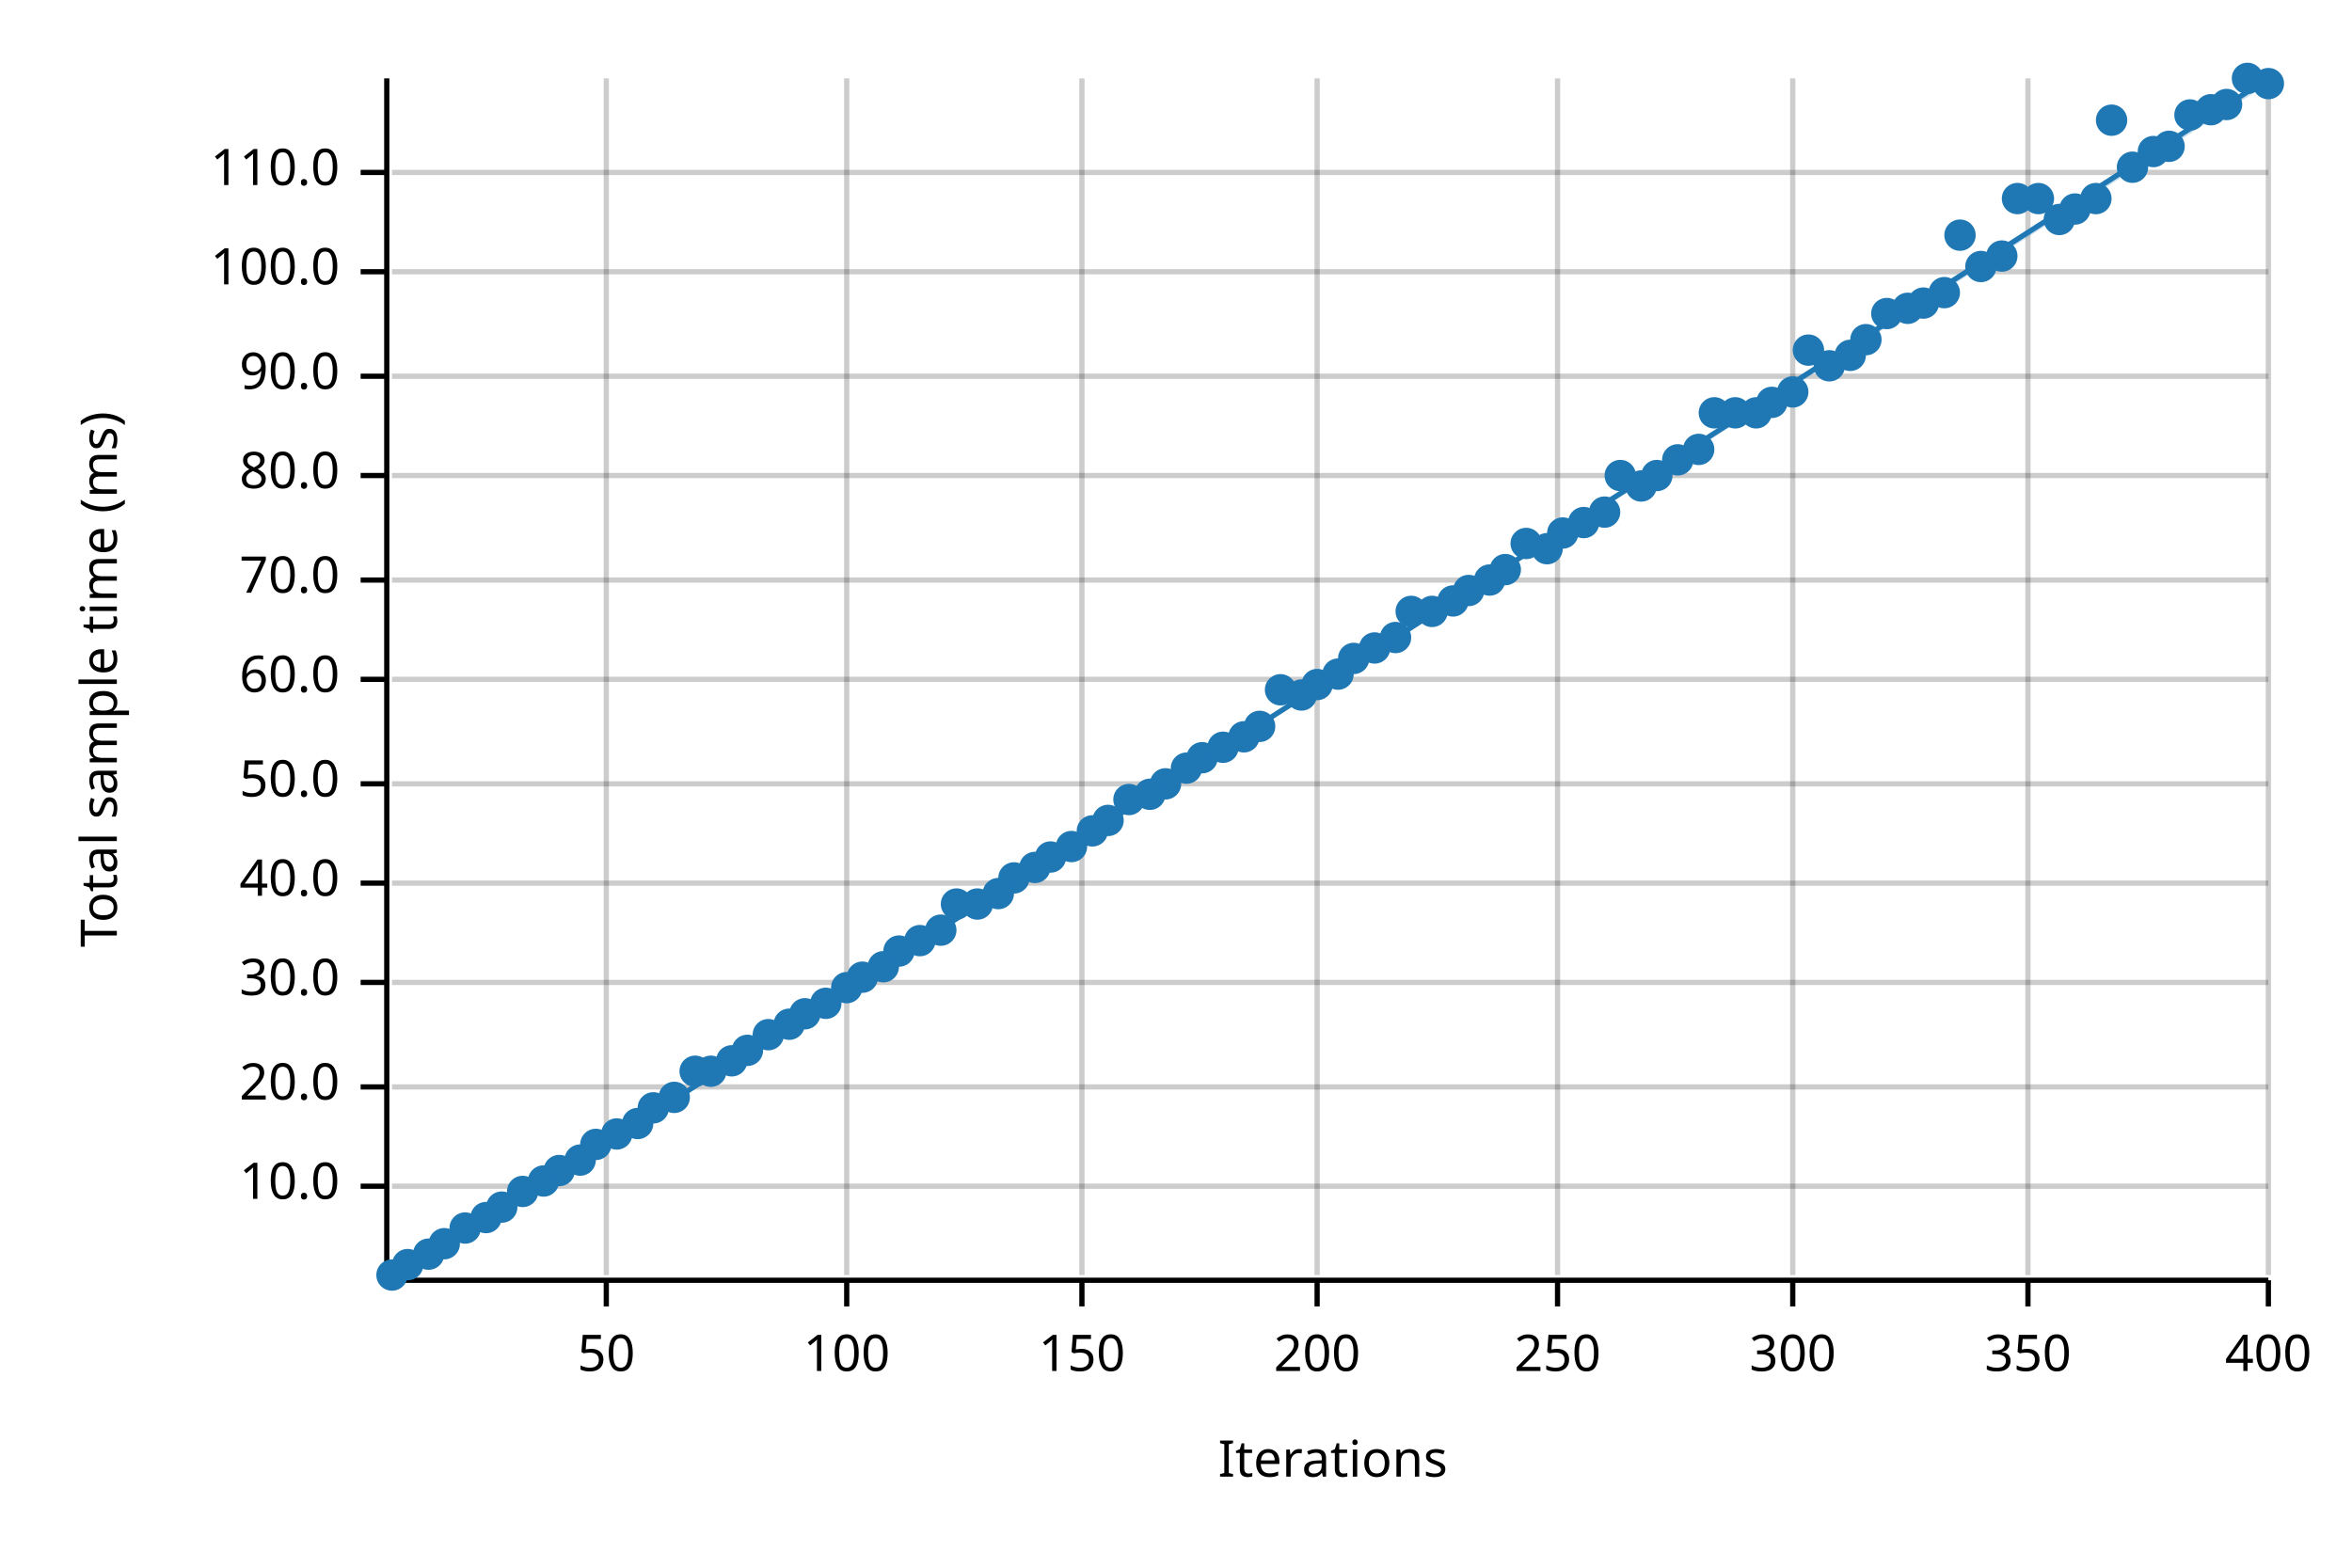
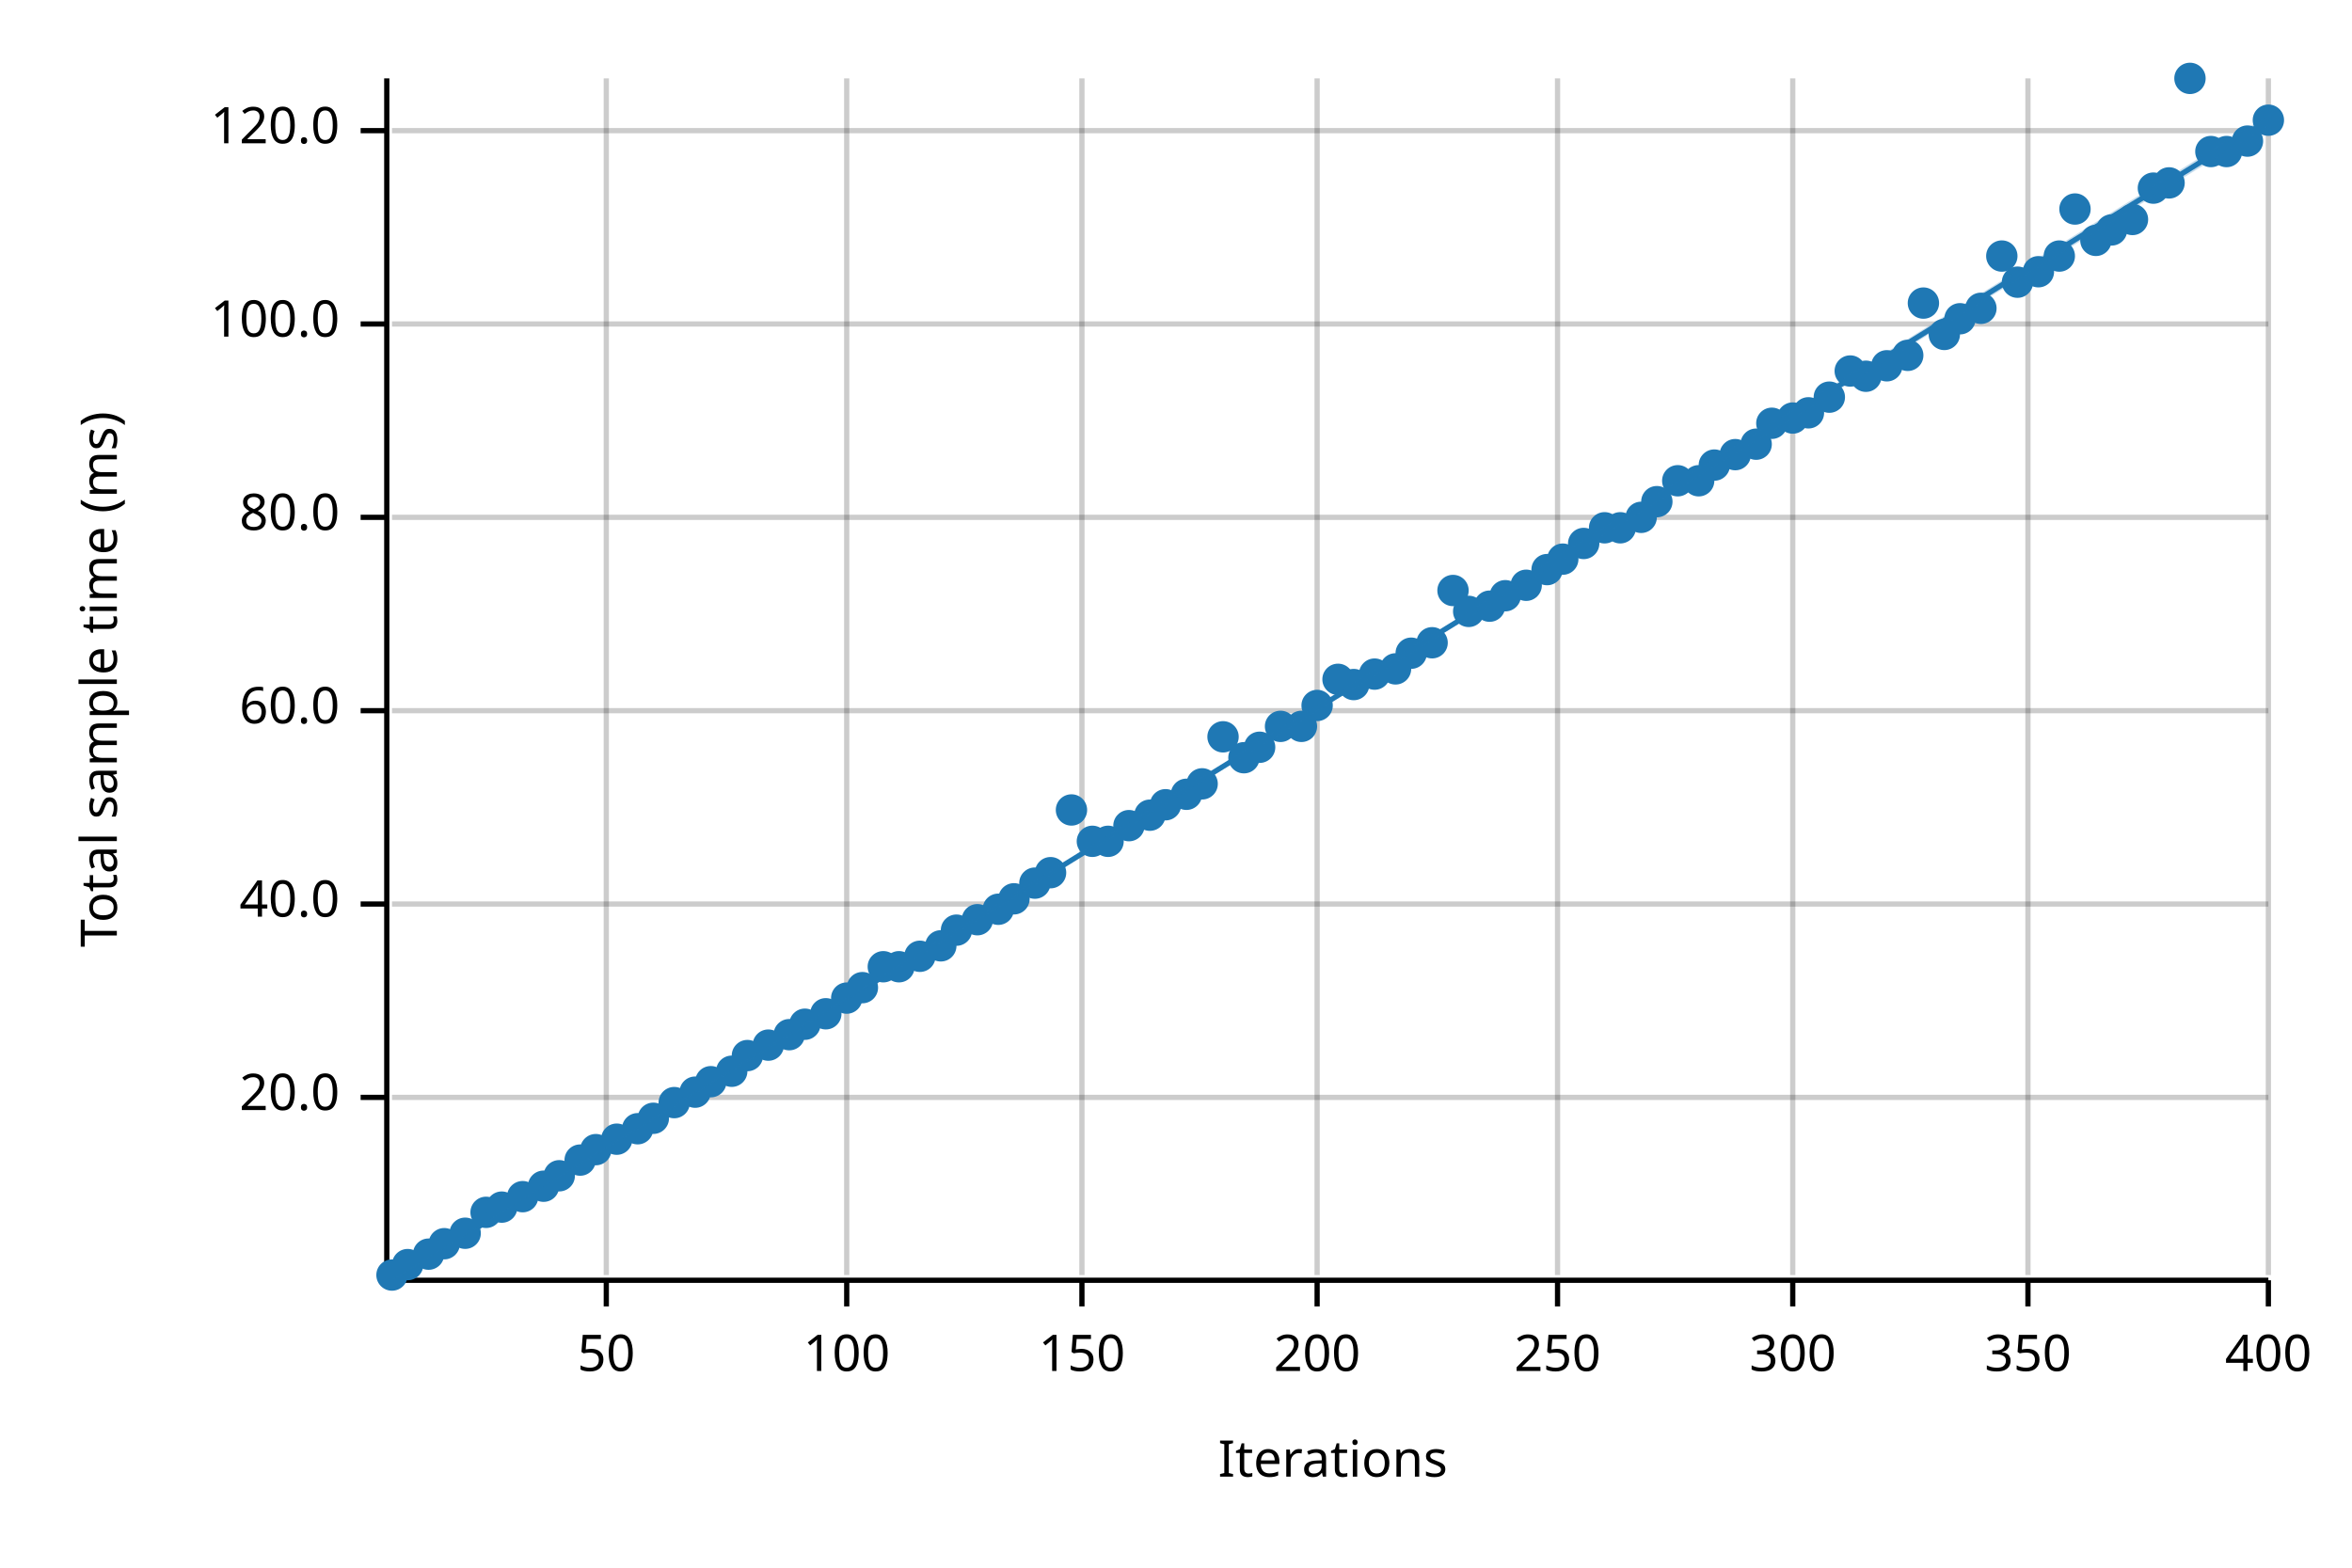
<svg xmlns="http://www.w3.org/2000/svg" width="450" height="300" viewBox="0 0 450 300">
  <text x="15" y="130" dy="0.76em" text-anchor="middle" font-family="sans-serif" font-size="9.677" opacity="1" fill="#000000" transform="rotate(270, 15, 130)">
Total sample time (ms)
</text>
  <text x="255" y="285" dy="-0.5ex" text-anchor="middle" font-family="sans-serif" font-size="9.677" opacity="1" fill="#000000">
Iterations
</text>
  <line opacity="0.2" stroke="#000000" stroke-width="1" x1="116" y1="244" x2="116" y2="15" />
  <line opacity="0.2" stroke="#000000" stroke-width="1" x1="162" y1="244" x2="162" y2="15" />
  <line opacity="0.2" stroke="#000000" stroke-width="1" x1="207" y1="244" x2="207" y2="15" />
  <line opacity="0.2" stroke="#000000" stroke-width="1" x1="252" y1="244" x2="252" y2="15" />
  <line opacity="0.2" stroke="#000000" stroke-width="1" x1="298" y1="244" x2="298" y2="15" />
  <line opacity="0.2" stroke="#000000" stroke-width="1" x1="343" y1="244" x2="343" y2="15" />
  <line opacity="0.2" stroke="#000000" stroke-width="1" x1="388" y1="244" x2="388" y2="15" />
  <line opacity="0.2" stroke="#000000" stroke-width="1" x1="434" y1="244" x2="434" y2="15" />
-   <line opacity="0.2" stroke="#000000" stroke-width="1" x1="75" y1="227" x2="434" y2="227" />
-   <line opacity="0.2" stroke="#000000" stroke-width="1" x1="75" y1="208" x2="434" y2="208" />
-   <line opacity="0.2" stroke="#000000" stroke-width="1" x1="75" y1="188" x2="434" y2="188" />
-   <line opacity="0.2" stroke="#000000" stroke-width="1" x1="75" y1="169" x2="434" y2="169" />
-   <line opacity="0.2" stroke="#000000" stroke-width="1" x1="75" y1="150" x2="434" y2="150" />
-   <line opacity="0.2" stroke="#000000" stroke-width="1" x1="75" y1="130" x2="434" y2="130" />
-   <line opacity="0.2" stroke="#000000" stroke-width="1" x1="75" y1="111" x2="434" y2="111" />
-   <line opacity="0.2" stroke="#000000" stroke-width="1" x1="75" y1="91" x2="434" y2="91" />
-   <line opacity="0.2" stroke="#000000" stroke-width="1" x1="75" y1="72" x2="434" y2="72" />
-   <line opacity="0.2" stroke="#000000" stroke-width="1" x1="75" y1="52" x2="434" y2="52" />
-   <line opacity="0.2" stroke="#000000" stroke-width="1" x1="75" y1="33" x2="434" y2="33" />
+   <line opacity="0.2" stroke="#000000" stroke-width="1" x1="75" y1="210" x2="434" y2="210" />
+   <line opacity="0.2" stroke="#000000" stroke-width="1" x1="75" y1="173" x2="434" y2="173" />
+   <line opacity="0.2" stroke="#000000" stroke-width="1" x1="75" y1="136" x2="434" y2="136" />
+   <line opacity="0.2" stroke="#000000" stroke-width="1" x1="75" y1="99" x2="434" y2="99" />
+   <line opacity="0.2" stroke="#000000" stroke-width="1" x1="75" y1="62" x2="434" y2="62" />
+   <line opacity="0.2" stroke="#000000" stroke-width="1" x1="75" y1="25" x2="434" y2="25" />
  <polyline fill="none" opacity="1" stroke="#000000" stroke-width="1" points="74,15 74,244 " />
-   <text x="65" y="227" dy="0.5ex" text-anchor="end" font-family="sans-serif" font-size="9.677" opacity="1" fill="#000000">
- 10.0
- </text>
-   <polyline fill="none" opacity="1" stroke="#000000" stroke-width="1" points="69,227 74,227 " />
-   <text x="65" y="208" dy="0.5ex" text-anchor="end" font-family="sans-serif" font-size="9.677" opacity="1" fill="#000000">
+   <text x="65" y="210" dy="0.5ex" text-anchor="end" font-family="sans-serif" font-size="9.677" opacity="1" fill="#000000">
20.0
</text>
-   <polyline fill="none" opacity="1" stroke="#000000" stroke-width="1" points="69,208 74,208 " />
-   <text x="65" y="188" dy="0.5ex" text-anchor="end" font-family="sans-serif" font-size="9.677" opacity="1" fill="#000000">
- 30.0
- </text>
-   <polyline fill="none" opacity="1" stroke="#000000" stroke-width="1" points="69,188 74,188 " />
-   <text x="65" y="169" dy="0.5ex" text-anchor="end" font-family="sans-serif" font-size="9.677" opacity="1" fill="#000000">
+   <polyline fill="none" opacity="1" stroke="#000000" stroke-width="1" points="69,210 74,210 " />
+   <text x="65" y="173" dy="0.5ex" text-anchor="end" font-family="sans-serif" font-size="9.677" opacity="1" fill="#000000">
40.0
</text>
-   <polyline fill="none" opacity="1" stroke="#000000" stroke-width="1" points="69,169 74,169 " />
-   <text x="65" y="150" dy="0.5ex" text-anchor="end" font-family="sans-serif" font-size="9.677" opacity="1" fill="#000000">
- 50.0
- </text>
-   <polyline fill="none" opacity="1" stroke="#000000" stroke-width="1" points="69,150 74,150 " />
-   <text x="65" y="130" dy="0.5ex" text-anchor="end" font-family="sans-serif" font-size="9.677" opacity="1" fill="#000000">
+   <polyline fill="none" opacity="1" stroke="#000000" stroke-width="1" points="69,173 74,173 " />
+   <text x="65" y="136" dy="0.5ex" text-anchor="end" font-family="sans-serif" font-size="9.677" opacity="1" fill="#000000">
60.0
</text>
-   <polyline fill="none" opacity="1" stroke="#000000" stroke-width="1" points="69,130 74,130 " />
-   <text x="65" y="111" dy="0.5ex" text-anchor="end" font-family="sans-serif" font-size="9.677" opacity="1" fill="#000000">
- 70.0
- </text>
-   <polyline fill="none" opacity="1" stroke="#000000" stroke-width="1" points="69,111 74,111 " />
-   <text x="65" y="91" dy="0.5ex" text-anchor="end" font-family="sans-serif" font-size="9.677" opacity="1" fill="#000000">
+   <polyline fill="none" opacity="1" stroke="#000000" stroke-width="1" points="69,136 74,136 " />
+   <text x="65" y="99" dy="0.5ex" text-anchor="end" font-family="sans-serif" font-size="9.677" opacity="1" fill="#000000">
80.0
</text>
-   <polyline fill="none" opacity="1" stroke="#000000" stroke-width="1" points="69,91 74,91 " />
-   <text x="65" y="72" dy="0.5ex" text-anchor="end" font-family="sans-serif" font-size="9.677" opacity="1" fill="#000000">
- 90.0
- </text>
-   <polyline fill="none" opacity="1" stroke="#000000" stroke-width="1" points="69,72 74,72 " />
-   <text x="65" y="52" dy="0.5ex" text-anchor="end" font-family="sans-serif" font-size="9.677" opacity="1" fill="#000000">
+   <polyline fill="none" opacity="1" stroke="#000000" stroke-width="1" points="69,99 74,99 " />
+   <text x="65" y="62" dy="0.5ex" text-anchor="end" font-family="sans-serif" font-size="9.677" opacity="1" fill="#000000">
100.0
</text>
-   <polyline fill="none" opacity="1" stroke="#000000" stroke-width="1" points="69,52 74,52 " />
-   <text x="65" y="33" dy="0.5ex" text-anchor="end" font-family="sans-serif" font-size="9.677" opacity="1" fill="#000000">
- 110.0
+   <polyline fill="none" opacity="1" stroke="#000000" stroke-width="1" points="69,62 74,62 " />
+   <text x="65" y="25" dy="0.5ex" text-anchor="end" font-family="sans-serif" font-size="9.677" opacity="1" fill="#000000">
+ 120.0
</text>
-   <polyline fill="none" opacity="1" stroke="#000000" stroke-width="1" points="69,33 74,33 " />
+   <polyline fill="none" opacity="1" stroke="#000000" stroke-width="1" points="69,25 74,25 " />
  <polyline fill="none" opacity="1" stroke="#000000" stroke-width="1" points="75,245 434,245 " />
  <text x="116" y="255" dy="0.76em" text-anchor="middle" font-family="sans-serif" font-size="9.677" opacity="1" fill="#000000">
50
</text>
  <polyline fill="none" opacity="1" stroke="#000000" stroke-width="1" points="116,245 116,250 " />
  <text x="162" y="255" dy="0.76em" text-anchor="middle" font-family="sans-serif" font-size="9.677" opacity="1" fill="#000000">
100
</text>
  <polyline fill="none" opacity="1" stroke="#000000" stroke-width="1" points="162,245 162,250 " />
  <text x="207" y="255" dy="0.76em" text-anchor="middle" font-family="sans-serif" font-size="9.677" opacity="1" fill="#000000">
150
</text>
  <polyline fill="none" opacity="1" stroke="#000000" stroke-width="1" points="207,245 207,250 " />
  <text x="252" y="255" dy="0.76em" text-anchor="middle" font-family="sans-serif" font-size="9.677" opacity="1" fill="#000000">
200
</text>
  <polyline fill="none" opacity="1" stroke="#000000" stroke-width="1" points="252,245 252,250 " />
  <text x="298" y="255" dy="0.76em" text-anchor="middle" font-family="sans-serif" font-size="9.677" opacity="1" fill="#000000">
250
</text>
  <polyline fill="none" opacity="1" stroke="#000000" stroke-width="1" points="298,245 298,250 " />
  <text x="343" y="255" dy="0.76em" text-anchor="middle" font-family="sans-serif" font-size="9.677" opacity="1" fill="#000000">
300
</text>
  <polyline fill="none" opacity="1" stroke="#000000" stroke-width="1" points="343,245 343,250 " />
  <text x="388" y="255" dy="0.76em" text-anchor="middle" font-family="sans-serif" font-size="9.677" opacity="1" fill="#000000">
350
</text>
  <polyline fill="none" opacity="1" stroke="#000000" stroke-width="1" points="388,245 388,250 " />
  <text x="434" y="255" dy="0.76em" text-anchor="middle" font-family="sans-serif" font-size="9.677" opacity="1" fill="#000000">
400
</text>
  <polyline fill="none" opacity="1" stroke="#000000" stroke-width="1" points="434,245 434,250 " />
  <circle cx="75" cy="244" r="3" opacity="1" fill="#1F78B4" stroke="none" stroke-width="1" />
  <circle cx="78" cy="242" r="3" opacity="1" fill="#1F78B4" stroke="none" stroke-width="1" />
  <circle cx="82" cy="240" r="3" opacity="1" fill="#1F78B4" stroke="none" stroke-width="1" />
  <circle cx="85" cy="238" r="3" opacity="1" fill="#1F78B4" stroke="none" stroke-width="1" />
-   <circle cx="89" cy="235" r="3" opacity="1" fill="#1F78B4" stroke="none" stroke-width="1" />
-   <circle cx="93" cy="233" r="3" opacity="1" fill="#1F78B4" stroke="none" stroke-width="1" />
+   <circle cx="89" cy="236" r="3" opacity="1" fill="#1F78B4" stroke="none" stroke-width="1" />
+   <circle cx="93" cy="232" r="3" opacity="1" fill="#1F78B4" stroke="none" stroke-width="1" />
  <circle cx="96" cy="231" r="3" opacity="1" fill="#1F78B4" stroke="none" stroke-width="1" />
-   <circle cx="100" cy="228" r="3" opacity="1" fill="#1F78B4" stroke="none" stroke-width="1" />
-   <circle cx="104" cy="226" r="3" opacity="1" fill="#1F78B4" stroke="none" stroke-width="1" />
-   <circle cx="107" cy="224" r="3" opacity="1" fill="#1F78B4" stroke="none" stroke-width="1" />
+   <circle cx="100" cy="229" r="3" opacity="1" fill="#1F78B4" stroke="none" stroke-width="1" />
+   <circle cx="104" cy="227" r="3" opacity="1" fill="#1F78B4" stroke="none" stroke-width="1" />
+   <circle cx="107" cy="225" r="3" opacity="1" fill="#1F78B4" stroke="none" stroke-width="1" />
  <circle cx="111" cy="222" r="3" opacity="1" fill="#1F78B4" stroke="none" stroke-width="1" />
-   <circle cx="114" cy="219" r="3" opacity="1" fill="#1F78B4" stroke="none" stroke-width="1" />
-   <circle cx="118" cy="217" r="3" opacity="1" fill="#1F78B4" stroke="none" stroke-width="1" />
-   <circle cx="122" cy="215" r="3" opacity="1" fill="#1F78B4" stroke="none" stroke-width="1" />
-   <circle cx="125" cy="212" r="3" opacity="1" fill="#1F78B4" stroke="none" stroke-width="1" />
-   <circle cx="129" cy="210" r="3" opacity="1" fill="#1F78B4" stroke="none" stroke-width="1" />
-   <circle cx="133" cy="205" r="3" opacity="1" fill="#1F78B4" stroke="none" stroke-width="1" />
-   <circle cx="136" cy="205" r="3" opacity="1" fill="#1F78B4" stroke="none" stroke-width="1" />
-   <circle cx="140" cy="203" r="3" opacity="1" fill="#1F78B4" stroke="none" stroke-width="1" />
-   <circle cx="143" cy="201" r="3" opacity="1" fill="#1F78B4" stroke="none" stroke-width="1" />
-   <circle cx="147" cy="198" r="3" opacity="1" fill="#1F78B4" stroke="none" stroke-width="1" />
-   <circle cx="151" cy="196" r="3" opacity="1" fill="#1F78B4" stroke="none" stroke-width="1" />
-   <circle cx="154" cy="194" r="3" opacity="1" fill="#1F78B4" stroke="none" stroke-width="1" />
-   <circle cx="158" cy="192" r="3" opacity="1" fill="#1F78B4" stroke="none" stroke-width="1" />
-   <circle cx="162" cy="189" r="3" opacity="1" fill="#1F78B4" stroke="none" stroke-width="1" />
-   <circle cx="165" cy="187" r="3" opacity="1" fill="#1F78B4" stroke="none" stroke-width="1" />
+   <circle cx="114" cy="220" r="3" opacity="1" fill="#1F78B4" stroke="none" stroke-width="1" />
+   <circle cx="118" cy="218" r="3" opacity="1" fill="#1F78B4" stroke="none" stroke-width="1" />
+   <circle cx="122" cy="216" r="3" opacity="1" fill="#1F78B4" stroke="none" stroke-width="1" />
+   <circle cx="125" cy="214" r="3" opacity="1" fill="#1F78B4" stroke="none" stroke-width="1" />
+   <circle cx="129" cy="211" r="3" opacity="1" fill="#1F78B4" stroke="none" stroke-width="1" />
+   <circle cx="133" cy="209" r="3" opacity="1" fill="#1F78B4" stroke="none" stroke-width="1" />
+   <circle cx="136" cy="207" r="3" opacity="1" fill="#1F78B4" stroke="none" stroke-width="1" />
+   <circle cx="140" cy="205" r="3" opacity="1" fill="#1F78B4" stroke="none" stroke-width="1" />
+   <circle cx="143" cy="202" r="3" opacity="1" fill="#1F78B4" stroke="none" stroke-width="1" />
+   <circle cx="147" cy="200" r="3" opacity="1" fill="#1F78B4" stroke="none" stroke-width="1" />
+   <circle cx="151" cy="198" r="3" opacity="1" fill="#1F78B4" stroke="none" stroke-width="1" />
+   <circle cx="154" cy="196" r="3" opacity="1" fill="#1F78B4" stroke="none" stroke-width="1" />
+   <circle cx="158" cy="194" r="3" opacity="1" fill="#1F78B4" stroke="none" stroke-width="1" />
+   <circle cx="162" cy="191" r="3" opacity="1" fill="#1F78B4" stroke="none" stroke-width="1" />
+   <circle cx="165" cy="189" r="3" opacity="1" fill="#1F78B4" stroke="none" stroke-width="1" />
  <circle cx="169" cy="185" r="3" opacity="1" fill="#1F78B4" stroke="none" stroke-width="1" />
-   <circle cx="172" cy="182" r="3" opacity="1" fill="#1F78B4" stroke="none" stroke-width="1" />
-   <circle cx="176" cy="180" r="3" opacity="1" fill="#1F78B4" stroke="none" stroke-width="1" />
-   <circle cx="180" cy="178" r="3" opacity="1" fill="#1F78B4" stroke="none" stroke-width="1" />
-   <circle cx="183" cy="173" r="3" opacity="1" fill="#1F78B4" stroke="none" stroke-width="1" />
-   <circle cx="187" cy="173" r="3" opacity="1" fill="#1F78B4" stroke="none" stroke-width="1" />
-   <circle cx="191" cy="171" r="3" opacity="1" fill="#1F78B4" stroke="none" stroke-width="1" />
-   <circle cx="194" cy="168" r="3" opacity="1" fill="#1F78B4" stroke="none" stroke-width="1" />
-   <circle cx="198" cy="166" r="3" opacity="1" fill="#1F78B4" stroke="none" stroke-width="1" />
-   <circle cx="201" cy="164" r="3" opacity="1" fill="#1F78B4" stroke="none" stroke-width="1" />
-   <circle cx="205" cy="162" r="3" opacity="1" fill="#1F78B4" stroke="none" stroke-width="1" />
-   <circle cx="209" cy="159" r="3" opacity="1" fill="#1F78B4" stroke="none" stroke-width="1" />
-   <circle cx="212" cy="157" r="3" opacity="1" fill="#1F78B4" stroke="none" stroke-width="1" />
-   <circle cx="216" cy="153" r="3" opacity="1" fill="#1F78B4" stroke="none" stroke-width="1" />
-   <circle cx="220" cy="152" r="3" opacity="1" fill="#1F78B4" stroke="none" stroke-width="1" />
-   <circle cx="223" cy="150" r="3" opacity="1" fill="#1F78B4" stroke="none" stroke-width="1" />
-   <circle cx="227" cy="147" r="3" opacity="1" fill="#1F78B4" stroke="none" stroke-width="1" />
-   <circle cx="230" cy="145" r="3" opacity="1" fill="#1F78B4" stroke="none" stroke-width="1" />
-   <circle cx="234" cy="143" r="3" opacity="1" fill="#1F78B4" stroke="none" stroke-width="1" />
-   <circle cx="238" cy="141" r="3" opacity="1" fill="#1F78B4" stroke="none" stroke-width="1" />
-   <circle cx="241" cy="139" r="3" opacity="1" fill="#1F78B4" stroke="none" stroke-width="1" />
-   <circle cx="245" cy="132" r="3" opacity="1" fill="#1F78B4" stroke="none" stroke-width="1" />
-   <circle cx="249" cy="133" r="3" opacity="1" fill="#1F78B4" stroke="none" stroke-width="1" />
-   <circle cx="252" cy="131" r="3" opacity="1" fill="#1F78B4" stroke="none" stroke-width="1" />
-   <circle cx="256" cy="129" r="3" opacity="1" fill="#1F78B4" stroke="none" stroke-width="1" />
-   <circle cx="259" cy="126" r="3" opacity="1" fill="#1F78B4" stroke="none" stroke-width="1" />
-   <circle cx="263" cy="124" r="3" opacity="1" fill="#1F78B4" stroke="none" stroke-width="1" />
-   <circle cx="267" cy="122" r="3" opacity="1" fill="#1F78B4" stroke="none" stroke-width="1" />
-   <circle cx="270" cy="117" r="3" opacity="1" fill="#1F78B4" stroke="none" stroke-width="1" />
-   <circle cx="274" cy="117" r="3" opacity="1" fill="#1F78B4" stroke="none" stroke-width="1" />
-   <circle cx="278" cy="115" r="3" opacity="1" fill="#1F78B4" stroke="none" stroke-width="1" />
-   <circle cx="281" cy="113" r="3" opacity="1" fill="#1F78B4" stroke="none" stroke-width="1" />
-   <circle cx="285" cy="111" r="3" opacity="1" fill="#1F78B4" stroke="none" stroke-width="1" />
-   <circle cx="288" cy="109" r="3" opacity="1" fill="#1F78B4" stroke="none" stroke-width="1" />
-   <circle cx="292" cy="104" r="3" opacity="1" fill="#1F78B4" stroke="none" stroke-width="1" />
-   <circle cx="296" cy="105" r="3" opacity="1" fill="#1F78B4" stroke="none" stroke-width="1" />
-   <circle cx="299" cy="102" r="3" opacity="1" fill="#1F78B4" stroke="none" stroke-width="1" />
-   <circle cx="303" cy="100" r="3" opacity="1" fill="#1F78B4" stroke="none" stroke-width="1" />
-   <circle cx="307" cy="98" r="3" opacity="1" fill="#1F78B4" stroke="none" stroke-width="1" />
-   <circle cx="310" cy="91" r="3" opacity="1" fill="#1F78B4" stroke="none" stroke-width="1" />
-   <circle cx="314" cy="93" r="3" opacity="1" fill="#1F78B4" stroke="none" stroke-width="1" />
-   <circle cx="317" cy="91" r="3" opacity="1" fill="#1F78B4" stroke="none" stroke-width="1" />
-   <circle cx="321" cy="88" r="3" opacity="1" fill="#1F78B4" stroke="none" stroke-width="1" />
-   <circle cx="325" cy="86" r="3" opacity="1" fill="#1F78B4" stroke="none" stroke-width="1" />
-   <circle cx="328" cy="79" r="3" opacity="1" fill="#1F78B4" stroke="none" stroke-width="1" />
-   <circle cx="332" cy="79" r="3" opacity="1" fill="#1F78B4" stroke="none" stroke-width="1" />
-   <circle cx="336" cy="79" r="3" opacity="1" fill="#1F78B4" stroke="none" stroke-width="1" />
-   <circle cx="339" cy="77" r="3" opacity="1" fill="#1F78B4" stroke="none" stroke-width="1" />
-   <circle cx="343" cy="75" r="3" opacity="1" fill="#1F78B4" stroke="none" stroke-width="1" />
-   <circle cx="346" cy="67" r="3" opacity="1" fill="#1F78B4" stroke="none" stroke-width="1" />
-   <circle cx="350" cy="70" r="3" opacity="1" fill="#1F78B4" stroke="none" stroke-width="1" />
-   <circle cx="354" cy="68" r="3" opacity="1" fill="#1F78B4" stroke="none" stroke-width="1" />
-   <circle cx="357" cy="65" r="3" opacity="1" fill="#1F78B4" stroke="none" stroke-width="1" />
-   <circle cx="361" cy="60" r="3" opacity="1" fill="#1F78B4" stroke="none" stroke-width="1" />
-   <circle cx="365" cy="59" r="3" opacity="1" fill="#1F78B4" stroke="none" stroke-width="1" />
+   <circle cx="172" cy="185" r="3" opacity="1" fill="#1F78B4" stroke="none" stroke-width="1" />
+   <circle cx="176" cy="183" r="3" opacity="1" fill="#1F78B4" stroke="none" stroke-width="1" />
+   <circle cx="180" cy="181" r="3" opacity="1" fill="#1F78B4" stroke="none" stroke-width="1" />
+   <circle cx="183" cy="178" r="3" opacity="1" fill="#1F78B4" stroke="none" stroke-width="1" />
+   <circle cx="187" cy="176" r="3" opacity="1" fill="#1F78B4" stroke="none" stroke-width="1" />
+   <circle cx="191" cy="174" r="3" opacity="1" fill="#1F78B4" stroke="none" stroke-width="1" />
+   <circle cx="194" cy="172" r="3" opacity="1" fill="#1F78B4" stroke="none" stroke-width="1" />
+   <circle cx="198" cy="169" r="3" opacity="1" fill="#1F78B4" stroke="none" stroke-width="1" />
+   <circle cx="201" cy="167" r="3" opacity="1" fill="#1F78B4" stroke="none" stroke-width="1" />
+   <circle cx="205" cy="155" r="3" opacity="1" fill="#1F78B4" stroke="none" stroke-width="1" />
+   <circle cx="209" cy="161" r="3" opacity="1" fill="#1F78B4" stroke="none" stroke-width="1" />
+   <circle cx="212" cy="161" r="3" opacity="1" fill="#1F78B4" stroke="none" stroke-width="1" />
+   <circle cx="216" cy="158" r="3" opacity="1" fill="#1F78B4" stroke="none" stroke-width="1" />
+   <circle cx="220" cy="156" r="3" opacity="1" fill="#1F78B4" stroke="none" stroke-width="1" />
+   <circle cx="223" cy="154" r="3" opacity="1" fill="#1F78B4" stroke="none" stroke-width="1" />
+   <circle cx="227" cy="152" r="3" opacity="1" fill="#1F78B4" stroke="none" stroke-width="1" />
+   <circle cx="230" cy="150" r="3" opacity="1" fill="#1F78B4" stroke="none" stroke-width="1" />
+   <circle cx="234" cy="141" r="3" opacity="1" fill="#1F78B4" stroke="none" stroke-width="1" />
+   <circle cx="238" cy="145" r="3" opacity="1" fill="#1F78B4" stroke="none" stroke-width="1" />
+   <circle cx="241" cy="143" r="3" opacity="1" fill="#1F78B4" stroke="none" stroke-width="1" />
+   <circle cx="245" cy="139" r="3" opacity="1" fill="#1F78B4" stroke="none" stroke-width="1" />
+   <circle cx="249" cy="139" r="3" opacity="1" fill="#1F78B4" stroke="none" stroke-width="1" />
+   <circle cx="252" cy="135" r="3" opacity="1" fill="#1F78B4" stroke="none" stroke-width="1" />
+   <circle cx="256" cy="130" r="3" opacity="1" fill="#1F78B4" stroke="none" stroke-width="1" />
+   <circle cx="259" cy="131" r="3" opacity="1" fill="#1F78B4" stroke="none" stroke-width="1" />
+   <circle cx="263" cy="129" r="3" opacity="1" fill="#1F78B4" stroke="none" stroke-width="1" />
+   <circle cx="267" cy="128" r="3" opacity="1" fill="#1F78B4" stroke="none" stroke-width="1" />
+   <circle cx="270" cy="125" r="3" opacity="1" fill="#1F78B4" stroke="none" stroke-width="1" />
+   <circle cx="274" cy="123" r="3" opacity="1" fill="#1F78B4" stroke="none" stroke-width="1" />
+   <circle cx="278" cy="113" r="3" opacity="1" fill="#1F78B4" stroke="none" stroke-width="1" />
+   <circle cx="281" cy="117" r="3" opacity="1" fill="#1F78B4" stroke="none" stroke-width="1" />
+   <circle cx="285" cy="116" r="3" opacity="1" fill="#1F78B4" stroke="none" stroke-width="1" />
+   <circle cx="288" cy="114" r="3" opacity="1" fill="#1F78B4" stroke="none" stroke-width="1" />
+   <circle cx="292" cy="112" r="3" opacity="1" fill="#1F78B4" stroke="none" stroke-width="1" />
+   <circle cx="296" cy="109" r="3" opacity="1" fill="#1F78B4" stroke="none" stroke-width="1" />
+   <circle cx="299" cy="107" r="3" opacity="1" fill="#1F78B4" stroke="none" stroke-width="1" />
+   <circle cx="303" cy="104" r="3" opacity="1" fill="#1F78B4" stroke="none" stroke-width="1" />
+   <circle cx="307" cy="101" r="3" opacity="1" fill="#1F78B4" stroke="none" stroke-width="1" />
+   <circle cx="310" cy="101" r="3" opacity="1" fill="#1F78B4" stroke="none" stroke-width="1" />
+   <circle cx="314" cy="99" r="3" opacity="1" fill="#1F78B4" stroke="none" stroke-width="1" />
+   <circle cx="317" cy="96" r="3" opacity="1" fill="#1F78B4" stroke="none" stroke-width="1" />
+   <circle cx="321" cy="92" r="3" opacity="1" fill="#1F78B4" stroke="none" stroke-width="1" />
+   <circle cx="325" cy="92" r="3" opacity="1" fill="#1F78B4" stroke="none" stroke-width="1" />
+   <circle cx="328" cy="89" r="3" opacity="1" fill="#1F78B4" stroke="none" stroke-width="1" />
+   <circle cx="332" cy="87" r="3" opacity="1" fill="#1F78B4" stroke="none" stroke-width="1" />
+   <circle cx="336" cy="85" r="3" opacity="1" fill="#1F78B4" stroke="none" stroke-width="1" />
+   <circle cx="339" cy="81" r="3" opacity="1" fill="#1F78B4" stroke="none" stroke-width="1" />
+   <circle cx="343" cy="80" r="3" opacity="1" fill="#1F78B4" stroke="none" stroke-width="1" />
+   <circle cx="346" cy="79" r="3" opacity="1" fill="#1F78B4" stroke="none" stroke-width="1" />
+   <circle cx="350" cy="76" r="3" opacity="1" fill="#1F78B4" stroke="none" stroke-width="1" />
+   <circle cx="354" cy="71" r="3" opacity="1" fill="#1F78B4" stroke="none" stroke-width="1" />
+   <circle cx="357" cy="72" r="3" opacity="1" fill="#1F78B4" stroke="none" stroke-width="1" />
+   <circle cx="361" cy="70" r="3" opacity="1" fill="#1F78B4" stroke="none" stroke-width="1" />
+   <circle cx="365" cy="68" r="3" opacity="1" fill="#1F78B4" stroke="none" stroke-width="1" />
  <circle cx="368" cy="58" r="3" opacity="1" fill="#1F78B4" stroke="none" stroke-width="1" />
-   <circle cx="372" cy="56" r="3" opacity="1" fill="#1F78B4" stroke="none" stroke-width="1" />
-   <circle cx="375" cy="45" r="3" opacity="1" fill="#1F78B4" stroke="none" stroke-width="1" />
-   <circle cx="379" cy="51" r="3" opacity="1" fill="#1F78B4" stroke="none" stroke-width="1" />
+   <circle cx="372" cy="64" r="3" opacity="1" fill="#1F78B4" stroke="none" stroke-width="1" />
+   <circle cx="375" cy="61" r="3" opacity="1" fill="#1F78B4" stroke="none" stroke-width="1" />
+   <circle cx="379" cy="59" r="3" opacity="1" fill="#1F78B4" stroke="none" stroke-width="1" />
  <circle cx="383" cy="49" r="3" opacity="1" fill="#1F78B4" stroke="none" stroke-width="1" />
-   <circle cx="386" cy="38" r="3" opacity="1" fill="#1F78B4" stroke="none" stroke-width="1" />
-   <circle cx="390" cy="38" r="3" opacity="1" fill="#1F78B4" stroke="none" stroke-width="1" />
-   <circle cx="394" cy="42" r="3" opacity="1" fill="#1F78B4" stroke="none" stroke-width="1" />
+   <circle cx="386" cy="54" r="3" opacity="1" fill="#1F78B4" stroke="none" stroke-width="1" />
+   <circle cx="390" cy="52" r="3" opacity="1" fill="#1F78B4" stroke="none" stroke-width="1" />
+   <circle cx="394" cy="49" r="3" opacity="1" fill="#1F78B4" stroke="none" stroke-width="1" />
  <circle cx="397" cy="40" r="3" opacity="1" fill="#1F78B4" stroke="none" stroke-width="1" />
-   <circle cx="401" cy="38" r="3" opacity="1" fill="#1F78B4" stroke="none" stroke-width="1" />
-   <circle cx="404" cy="23" r="3" opacity="1" fill="#1F78B4" stroke="none" stroke-width="1" />
-   <circle cx="408" cy="32" r="3" opacity="1" fill="#1F78B4" stroke="none" stroke-width="1" />
-   <circle cx="412" cy="29" r="3" opacity="1" fill="#1F78B4" stroke="none" stroke-width="1" />
-   <circle cx="415" cy="28" r="3" opacity="1" fill="#1F78B4" stroke="none" stroke-width="1" />
-   <circle cx="419" cy="22" r="3" opacity="1" fill="#1F78B4" stroke="none" stroke-width="1" />
-   <circle cx="423" cy="21" r="3" opacity="1" fill="#1F78B4" stroke="none" stroke-width="1" />
-   <circle cx="426" cy="20" r="3" opacity="1" fill="#1F78B4" stroke="none" stroke-width="1" />
-   <circle cx="430" cy="15" r="3" opacity="1" fill="#1F78B4" stroke="none" stroke-width="1" />
-   <circle cx="434" cy="16" r="3" opacity="1" fill="#1F78B4" stroke="none" stroke-width="1" />
-   <polyline fill="none" opacity="1" stroke="#1F78B4" stroke-width="1" points="75,245 434,15 " />
-   <polygon opacity="0.25" fill="#1F78B4" points="75,245 434,16 434,15 " />
+   <circle cx="401" cy="46" r="3" opacity="1" fill="#1F78B4" stroke="none" stroke-width="1" />
+   <circle cx="404" cy="44" r="3" opacity="1" fill="#1F78B4" stroke="none" stroke-width="1" />
+   <circle cx="408" cy="42" r="3" opacity="1" fill="#1F78B4" stroke="none" stroke-width="1" />
+   <circle cx="412" cy="36" r="3" opacity="1" fill="#1F78B4" stroke="none" stroke-width="1" />
+   <circle cx="415" cy="35" r="3" opacity="1" fill="#1F78B4" stroke="none" stroke-width="1" />
+   <circle cx="419" cy="15" r="3" opacity="1" fill="#1F78B4" stroke="none" stroke-width="1" />
+   <circle cx="423" cy="29" r="3" opacity="1" fill="#1F78B4" stroke="none" stroke-width="1" />
+   <circle cx="426" cy="29" r="3" opacity="1" fill="#1F78B4" stroke="none" stroke-width="1" />
+   <circle cx="430" cy="27" r="3" opacity="1" fill="#1F78B4" stroke="none" stroke-width="1" />
+   <circle cx="434" cy="23" r="3" opacity="1" fill="#1F78B4" stroke="none" stroke-width="1" />
+   <polyline fill="none" opacity="1" stroke="#1F78B4" stroke-width="1" points="75,245 434,23 " />
+   <polygon opacity="0.25" fill="#1F78B4" points="75,245 434,24 434,22 " />
</svg>
